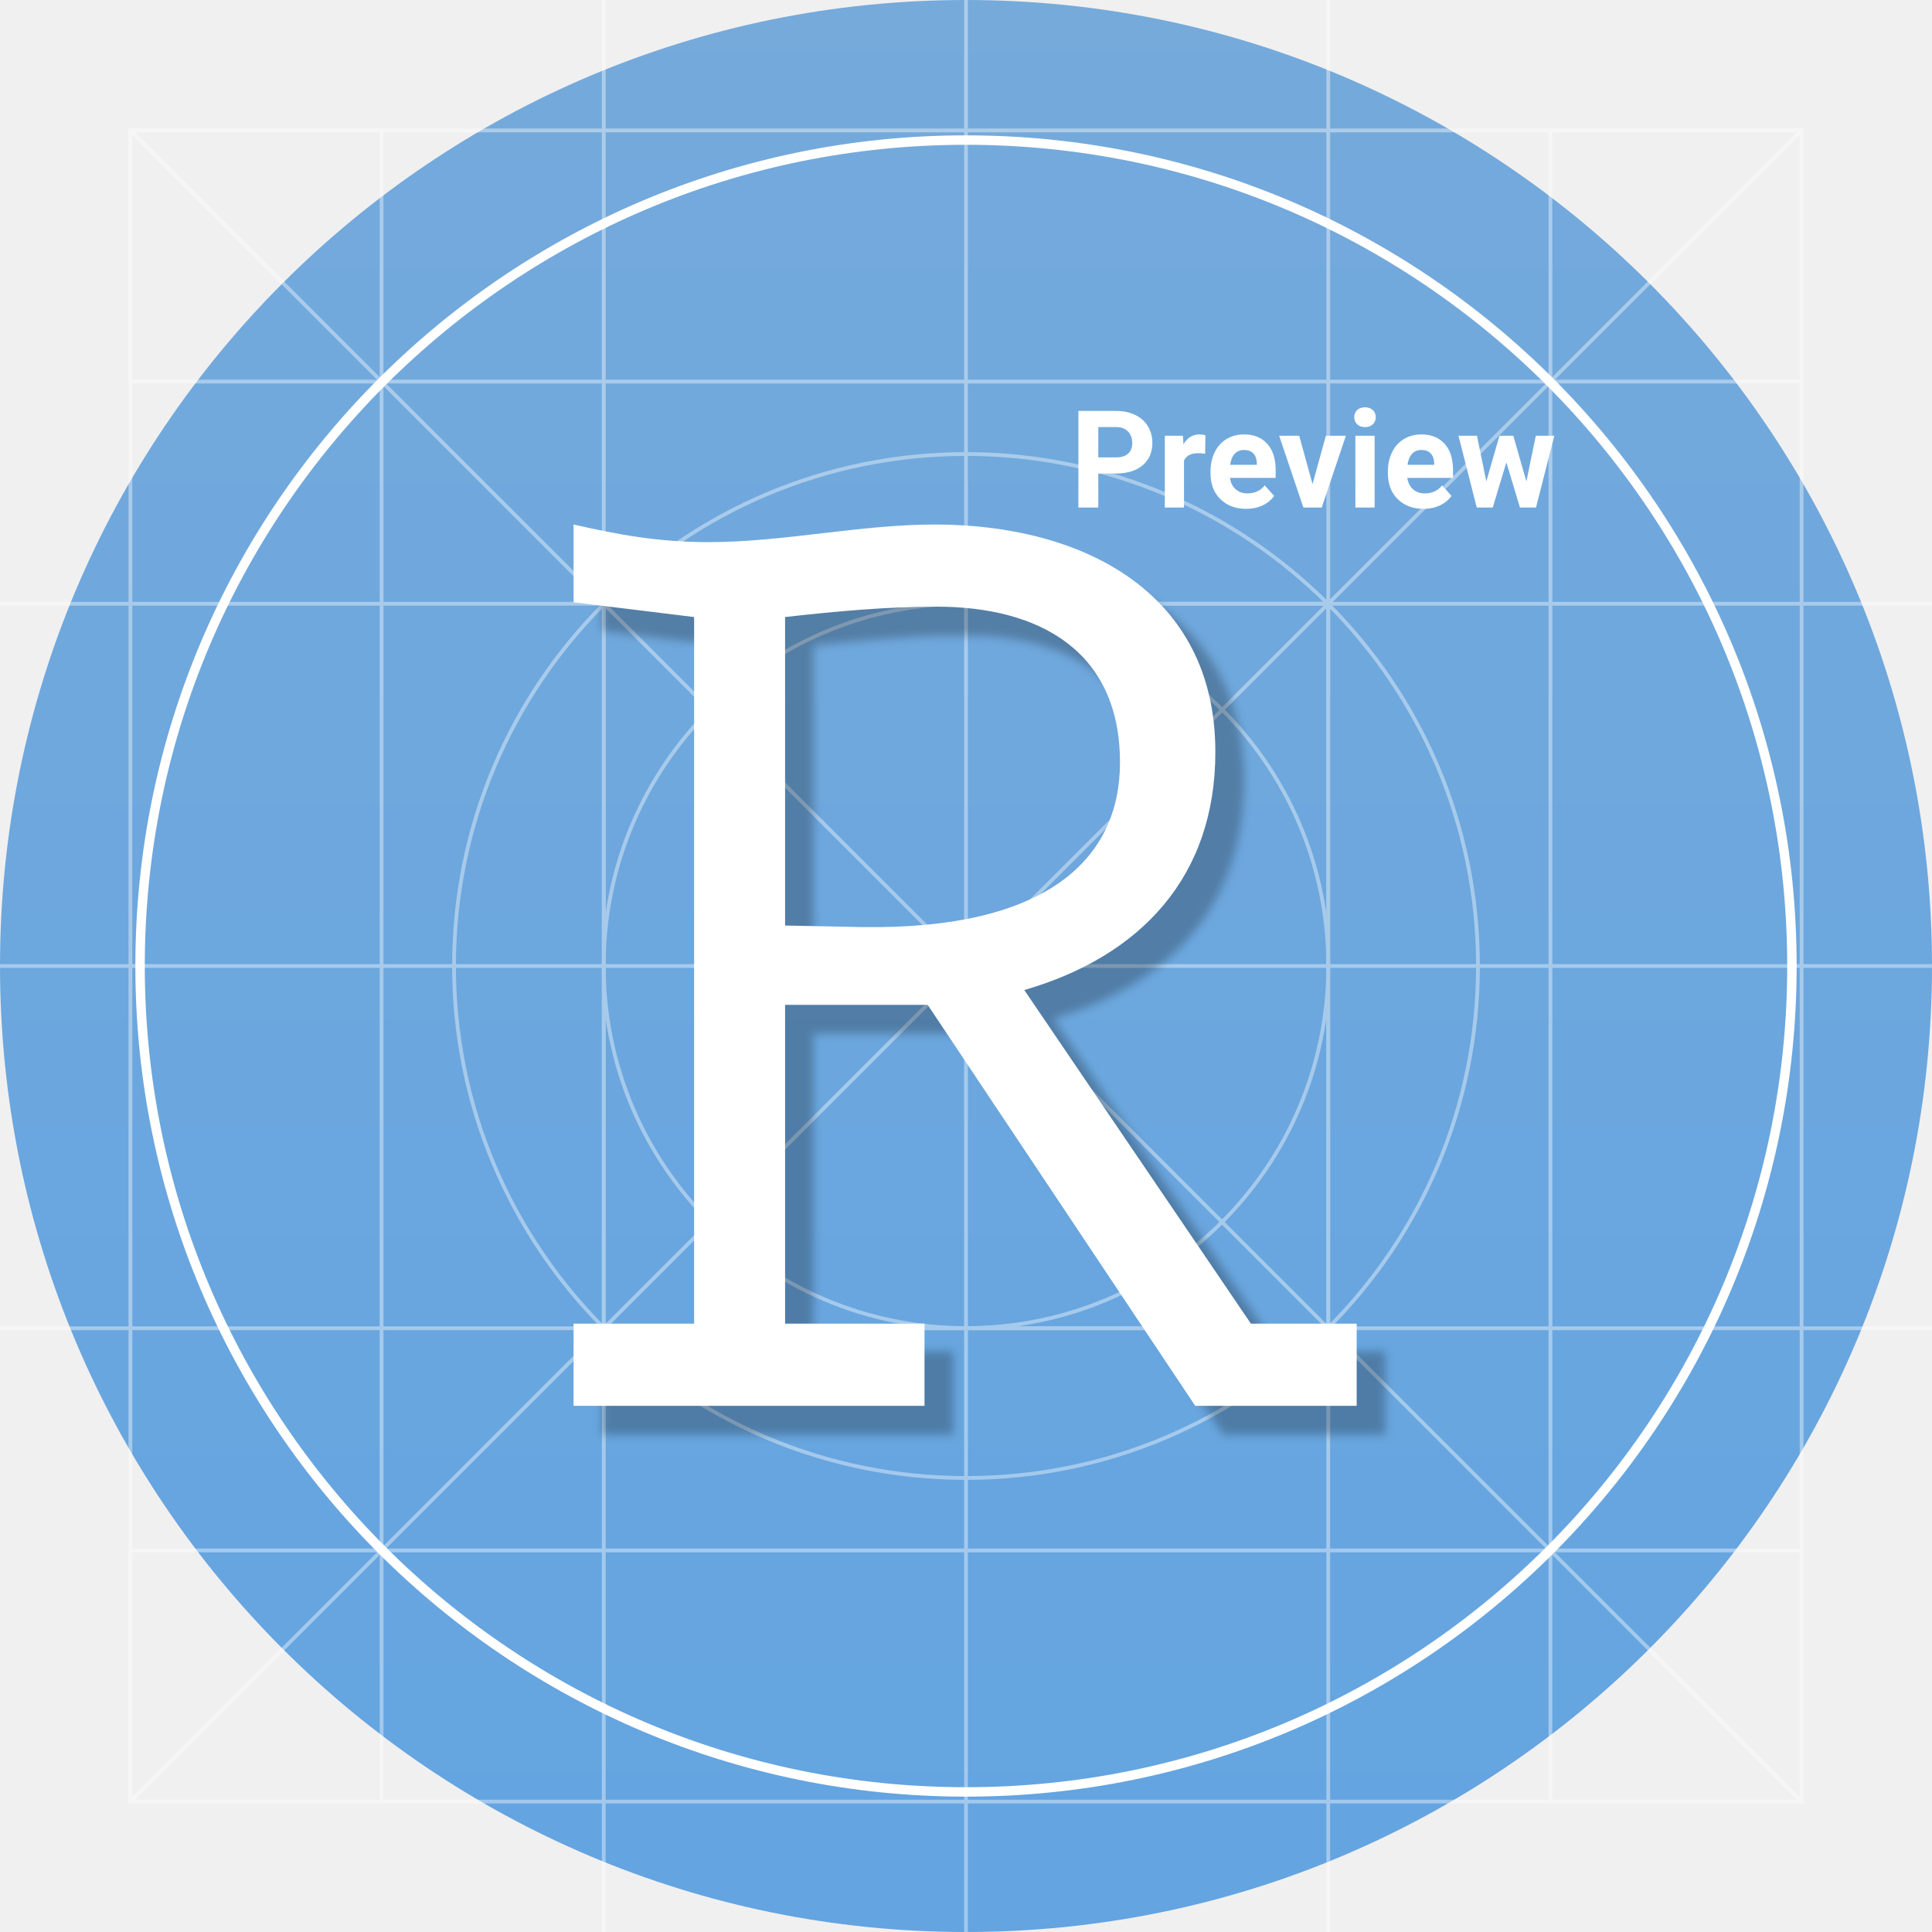
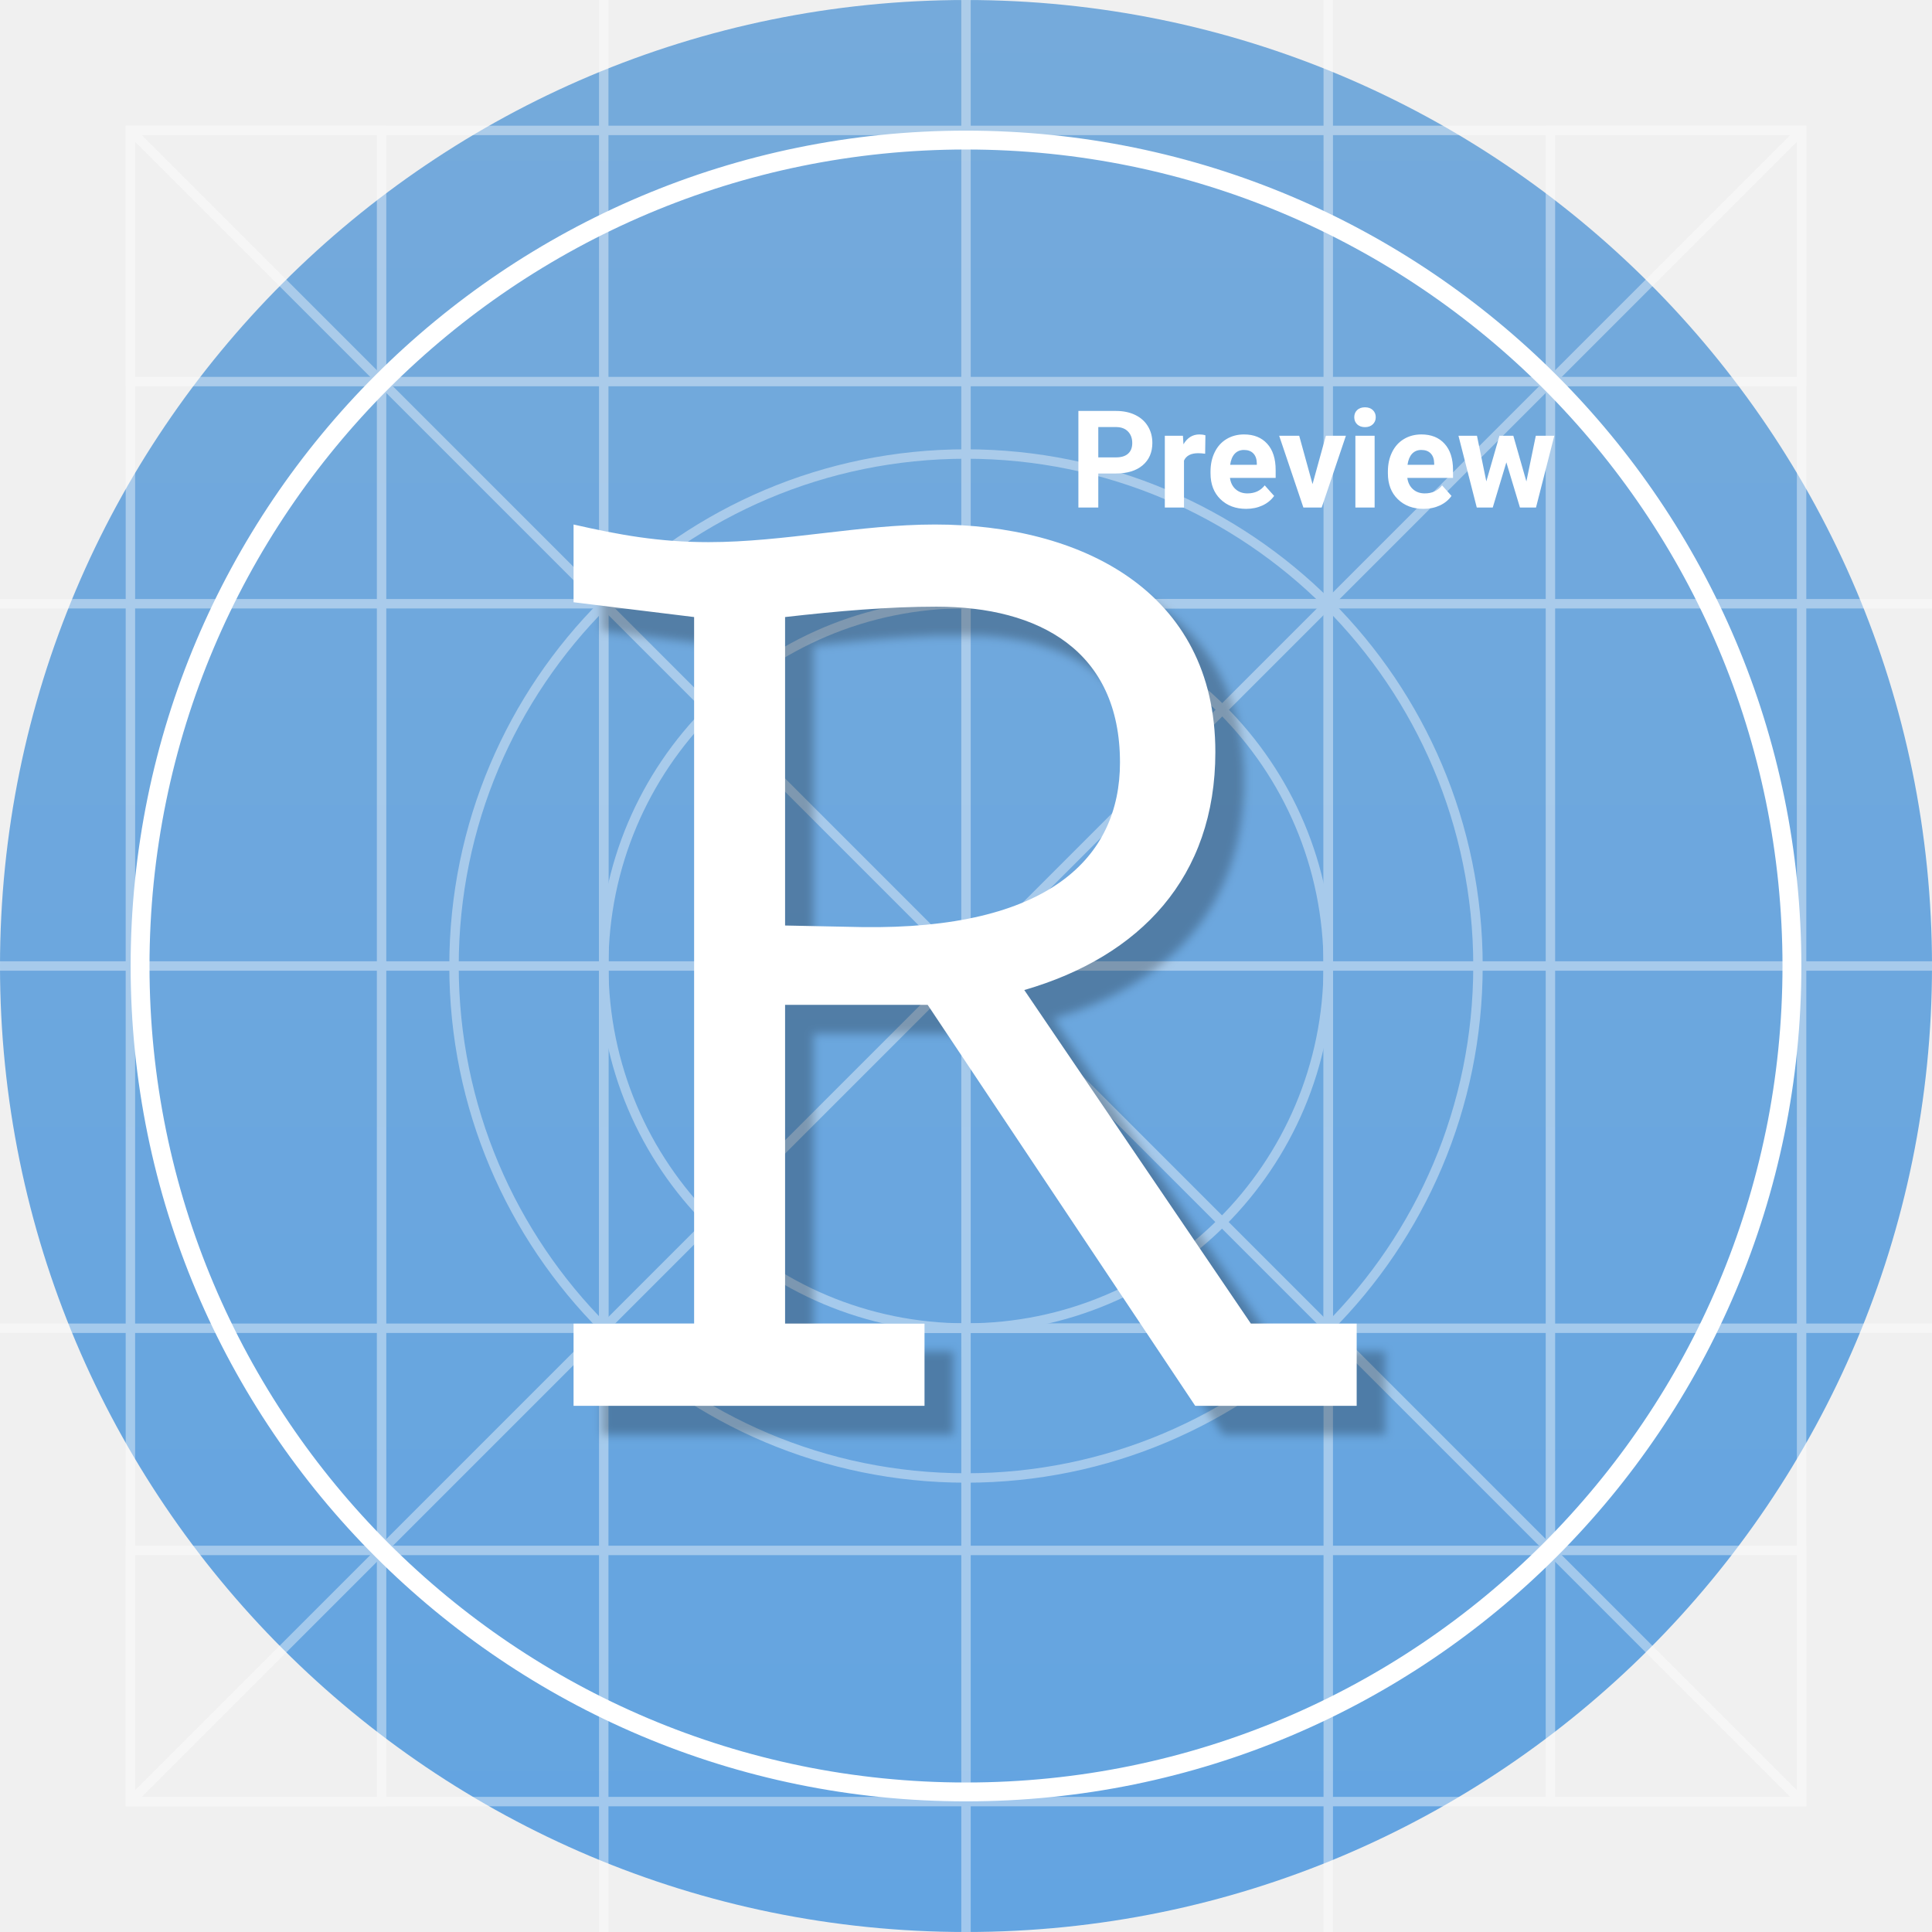
<svg xmlns="http://www.w3.org/2000/svg" width="1024" height="1024" viewBox="0 0 1024 1024" fill="none">
  <rect width="1024" height="1024" rx="512" fill="url(#paint0_linear)" />
  <g opacity="0.4">
-     <path d="M954.88 69.121H69.12V954.881H954.88V69.121Z" stroke="white" stroke-width="2" />
-     <path d="M202.24 69.121H69.12V202.241H202.24V69.121Z" stroke="white" stroke-width="2" />
-     <path d="M202.24 821.76H69.12V954.88H202.24V821.76Z" stroke="white" stroke-width="2" />
-     <path d="M954.88 69.121H821.76V202.241H954.88V69.121Z" stroke="white" stroke-width="2" />
-     <path d="M954.88 821.76H821.76V954.88H954.88V821.76Z" stroke="white" stroke-width="2" />
-     <path d="M821.76 202.24H202.24V821.76H821.76V202.24Z" stroke="white" stroke-width="2" />
-     <path d="M704 320H320V704H704V320Z" stroke="white" stroke-width="2" />
-     <path d="M512 703.893C618.039 703.893 704 617.932 704 511.893C704 405.854 618.039 319.893 512 319.893C405.961 319.893 320 405.854 320 511.893C320 617.932 405.961 703.893 512 703.893Z" stroke="white" stroke-width="2" />
-     <path d="M512 783.36C661.868 783.36 783.36 661.868 783.36 512C783.36 362.132 661.868 240.64 512 240.64C362.132 240.64 240.64 362.132 240.64 512C240.64 661.868 362.132 783.36 512 783.36Z" stroke="white" stroke-width="2" />
-     <path d="M320 0V1024" stroke="white" stroke-width="2" />
-     <path d="M512 0V1024" stroke="white" stroke-width="2" />
-     <path d="M704 0V1024" stroke="white" stroke-width="2" />
-     <path d="M0 704H1024" stroke="white" stroke-width="2" />
-     <path d="M0 512H1024" stroke="white" stroke-width="2" />
-     <path d="M0 320H1024" stroke="white" stroke-width="2" />
-     <path d="M69.12 69.121L954.88 954.881" stroke="white" stroke-width="2" />
-     <path d="M69.12 954.881L954.88 69.121" stroke="white" stroke-width="2" />
+     <path d="M954.88 69.121H69.12V954.881H954.88V69.121Z" stroke="white" stroke-width="5" />
+     <path d="M202.24 69.121H69.12V202.241H202.24V69.121Z" stroke="white" stroke-width="5" />
+     <path d="M202.24 821.76H69.12V954.88H202.24V821.76Z" stroke="white" stroke-width="5" />
+     <path d="M954.88 69.121H821.76V202.241H954.88V69.121Z" stroke="white" stroke-width="5" />
+     <path d="M954.88 821.76H821.76V954.88H954.88V821.76Z" stroke="white" stroke-width="5" />
+     <path d="M821.76 202.24H202.24V821.76H821.76V202.24Z" stroke="white" stroke-width="5" />
+     <path d="M704 320H320V704H704V320Z" stroke="white" stroke-width="5" />
+     <path d="M512 703.893C618.039 703.893 704 617.932 704 511.893C704 405.854 618.039 319.893 512 319.893C405.961 319.893 320 405.854 320 511.893C320 617.932 405.961 703.893 512 703.893Z" stroke="white" stroke-width="5" />
+     <path d="M512 783.36C661.868 783.36 783.36 661.868 783.36 512C783.36 362.132 661.868 240.64 512 240.64C362.132 240.64 240.64 362.132 240.64 512C240.64 661.868 362.132 783.36 512 783.36Z" stroke="white" stroke-width="5" />
+     <path d="M320 0V1024" stroke="white" stroke-width="5" />
+     <path d="M512 0V1024" stroke="white" stroke-width="5" />
+     <path d="M704 0V1024" stroke="white" stroke-width="5" />
+     <path d="M0 704H1024" stroke="white" stroke-width="5" />
+     <path d="M0 512H1024" stroke="white" stroke-width="5" />
+     <path d="M0 320H1024" stroke="white" stroke-width="5" />
+     <path d="M69.12 69.121L954.88 954.881" stroke="white" stroke-width="5" />
+     <path d="M69.12 954.881L954.88 69.121" stroke="white" stroke-width="5" />
  </g>
-   <path d="M512 949.76C753.768 949.76 949.76 753.768 949.76 512C949.76 270.232 753.768 74.24 512 74.24C270.232 74.24 74.24 270.232 74.24 512C74.24 753.768 270.232 949.76 512 949.76Z" stroke="white" stroke-width="5" />
+   <path d="M512 949.76C753.768 949.76 949.76 753.768 949.76 512C949.76 270.232 753.768 74.24 512 74.24C270.232 74.24 74.24 270.232 74.24 512C74.24 753.768 270.232 949.76 512 949.76Z" stroke="white" stroke-width="10" />
  <g filter="url(#filter0_d)">
    <path d="M663.014 701.576H719.068V745.118H633.485L491.681 532.579H416.108V701.576H490.013V745.118H304V701.576H367.895V327.047L304 319.207V278C328.19 283.505 349.21 287.342 375.569 287.342C415.274 287.342 455.813 278 495.518 278C572.593 278 644.162 313.034 644.162 398.617C644.162 464.847 604.457 506.888 542.898 524.739L663.014 701.576ZM416.108 490.539L456.648 491.373C555.577 492.874 593.613 454.838 593.613 404.122C593.613 344.898 550.739 321.542 496.353 321.542C470.661 321.542 444.136 323.878 416.108 327.047V490.539Z" fill="white" />
  </g>
  <path d="M582.117 250.965V269H571.57V217.812H591.539C595.383 217.812 598.758 218.516 601.664 219.922C604.594 221.328 606.844 223.332 608.414 225.934C609.984 228.512 610.77 231.453 610.77 234.758C610.77 239.773 609.047 243.734 605.602 246.641C602.18 249.523 597.434 250.965 591.363 250.965H582.117ZM582.117 242.422H591.539C594.328 242.422 596.449 241.766 597.902 240.453C599.379 239.141 600.117 237.266 600.117 234.828C600.117 232.32 599.379 230.293 597.902 228.746C596.426 227.199 594.387 226.402 591.785 226.355H582.117V242.422ZM638.754 240.488C637.371 240.301 636.152 240.207 635.098 240.207C631.254 240.207 628.734 241.508 627.539 244.109V269H617.379V230.961H626.977L627.258 235.496C629.297 232.004 632.121 230.258 635.73 230.258C636.855 230.258 637.91 230.41 638.895 230.715L638.754 240.488ZM660.48 269.703C654.902 269.703 650.355 267.992 646.84 264.57C643.348 261.148 641.602 256.59 641.602 250.895V249.91C641.602 246.09 642.34 242.68 643.816 239.68C645.293 236.656 647.379 234.336 650.074 232.719C652.793 231.078 655.887 230.258 659.355 230.258C664.559 230.258 668.648 231.898 671.625 235.18C674.625 238.461 676.125 243.113 676.125 249.137V253.285H651.902C652.23 255.77 653.215 257.762 654.855 259.262C656.52 260.762 658.617 261.512 661.148 261.512C665.062 261.512 668.121 260.094 670.324 257.258L675.316 262.848C673.793 265.004 671.73 266.691 669.129 267.91C666.527 269.105 663.645 269.703 660.48 269.703ZM659.32 238.484C657.305 238.484 655.664 239.164 654.398 240.523C653.156 241.883 652.359 243.828 652.008 246.359H666.141V245.551C666.094 243.301 665.484 241.566 664.312 240.348C663.141 239.105 661.477 238.484 659.32 238.484ZM695.672 256.59L702.738 230.961H713.355L700.523 269H690.82L677.988 230.961H688.605L695.672 256.59ZM728.578 269H718.383V230.961H728.578V269ZM717.785 221.117C717.785 219.594 718.289 218.34 719.297 217.355C720.328 216.371 721.723 215.879 723.48 215.879C725.215 215.879 726.598 216.371 727.629 217.355C728.66 218.34 729.176 219.594 729.176 221.117C729.176 222.664 728.648 223.93 727.594 224.914C726.562 225.898 725.191 226.391 723.48 226.391C721.77 226.391 720.387 225.898 719.332 224.914C718.301 223.93 717.785 222.664 717.785 221.117ZM754.488 269.703C748.91 269.703 744.363 267.992 740.848 264.57C737.355 261.148 735.609 256.59 735.609 250.895V249.91C735.609 246.09 736.348 242.68 737.824 239.68C739.301 236.656 741.387 234.336 744.082 232.719C746.801 231.078 749.895 230.258 753.363 230.258C758.566 230.258 762.656 231.898 765.633 235.18C768.633 238.461 770.133 243.113 770.133 249.137V253.285H745.91C746.238 255.77 747.223 257.762 748.863 259.262C750.527 260.762 752.625 261.512 755.156 261.512C759.07 261.512 762.129 260.094 764.332 257.258L769.324 262.848C767.801 265.004 765.738 266.691 763.137 267.91C760.535 269.105 757.652 269.703 754.488 269.703ZM753.328 238.484C751.312 238.484 749.672 239.164 748.406 240.523C747.164 241.883 746.367 243.828 746.016 246.359H760.148V245.551C760.102 243.301 759.492 241.566 758.32 240.348C757.148 239.105 755.484 238.484 753.328 238.484ZM809.016 255.184L814.008 230.961H823.816L814.113 269H805.605L798.398 245.059L791.191 269H782.719L773.016 230.961H782.824L787.781 255.148L794.742 230.961H802.09L809.016 255.184Z" fill="white" />
  <defs>
    <filter id="filter0_d" x="304" y="278" width="435.068" height="487.118" filterUnits="userSpaceOnUse" color-interpolation-filters="sRGB">
      <feFlood flood-opacity="0" result="BackgroundImageFix" />
      <feColorMatrix in="SourceAlpha" type="matrix" values="0 0 0 0 0 0 0 0 0 0 0 0 0 0 0 0 0 0 127 0" />
      <feOffset dx="15" dy="15" />
      <feGaussianBlur stdDeviation="2.5" />
      <feColorMatrix type="matrix" values="0 0 0 0 0 0 0 0 0 0 0 0 0 0 0 0 0 0 0.25 0" />
      <feBlend mode="normal" in2="BackgroundImageFix" result="effect1_dropShadow" />
      <feBlend mode="normal" in="SourceGraphic" in2="effect1_dropShadow" result="shape" />
    </filter>
    <linearGradient id="paint0_linear" x1="512" y1="0" x2="512" y2="1024" gradientUnits="userSpaceOnUse">
      <stop stop-color="#75AADB" />
      <stop offset="1" stop-color="#63A4E1" />
    </linearGradient>
  </defs>
</svg>
